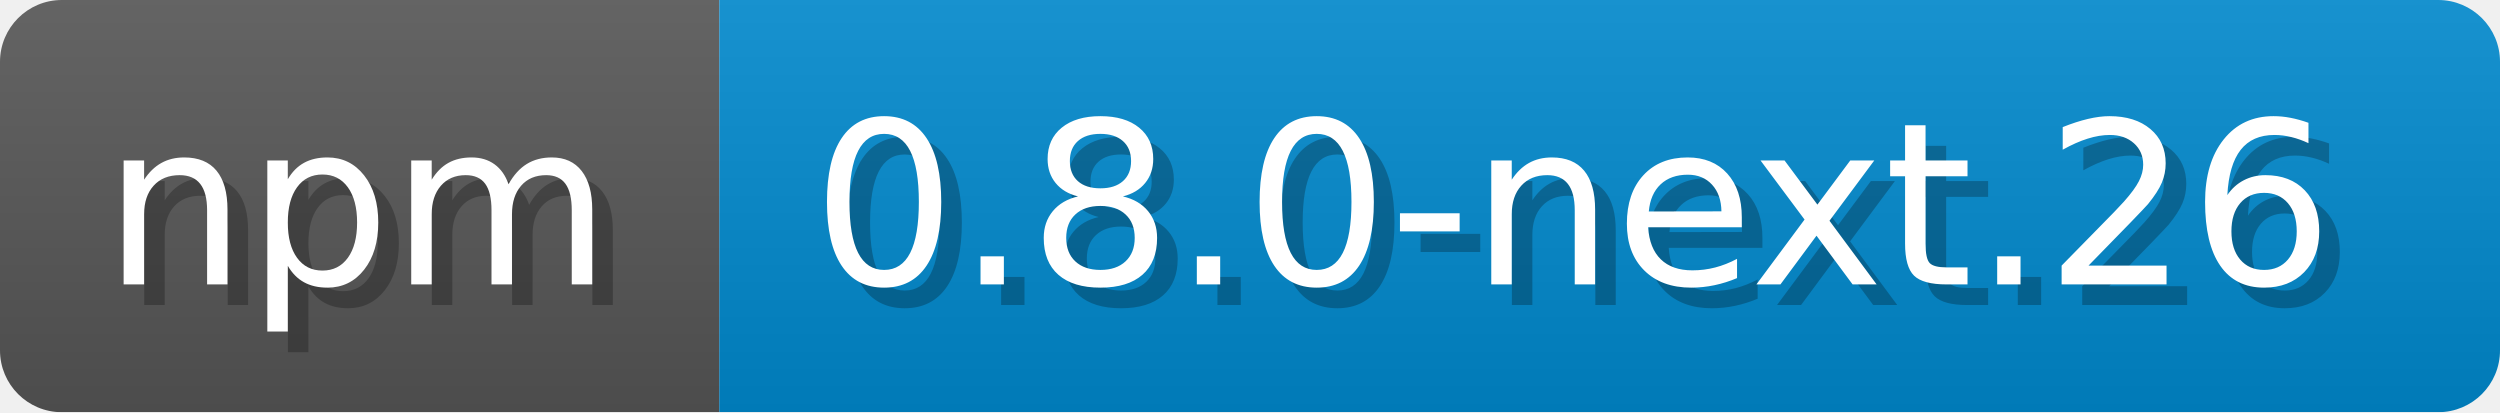
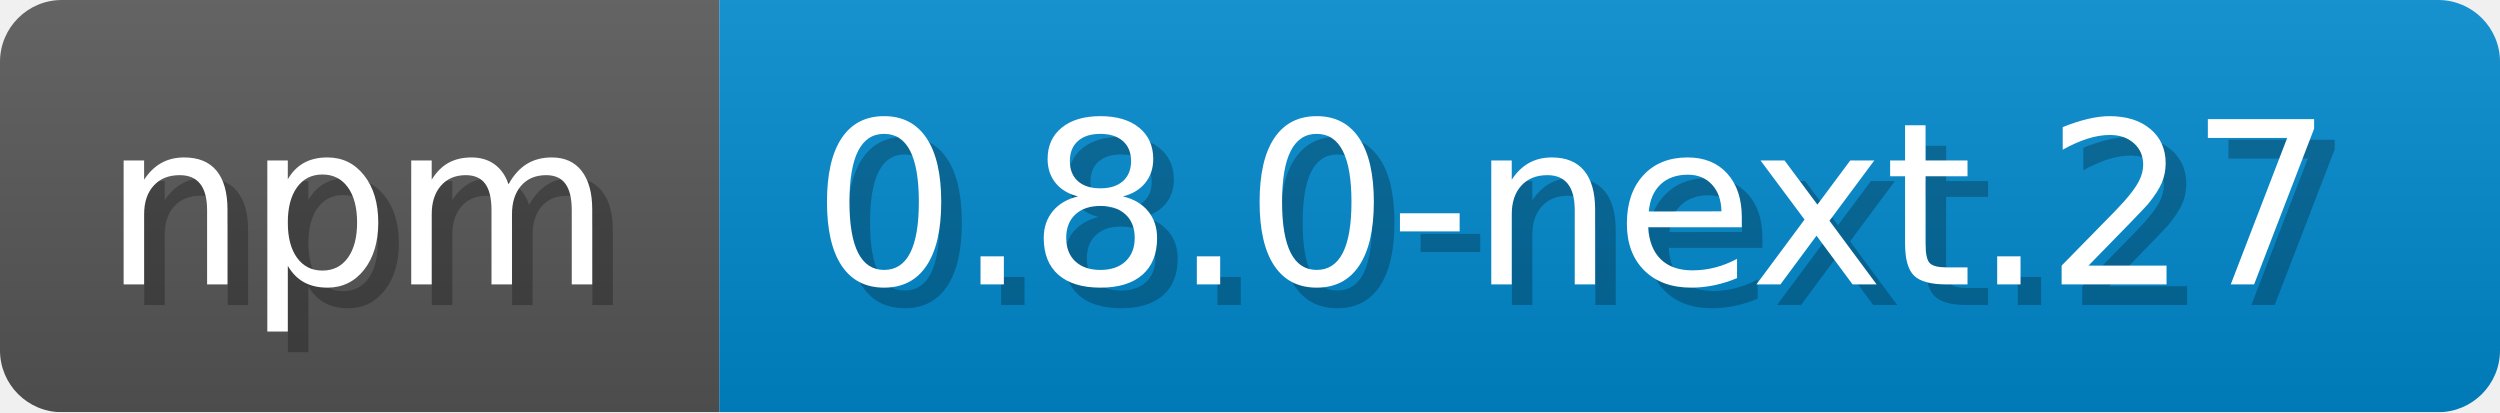
- <svg xmlns="http://www.w3.org/2000/svg" width="121.3" height="20" viewBox="0 0 1213 200" role="img" aria-label="npm: 0.8.0-next.26">
+ <svg xmlns="http://www.w3.org/2000/svg" width="121.3" height="20" viewBox="0 0 1213 200" role="img" aria-label="npm: 0.8.0-next.27">
  <linearGradient id="a" x2="0" y2="100%">
    <stop offset="0" stop-opacity=".1" stop-color="#EEE" />
    <stop offset="1" stop-opacity=".1" />
  </linearGradient>
  <mask id="m">
    <rect width="1213" height="200" rx="30" fill="#FFF" />
  </mask>
  <g mask="url(#m)">
    <rect width="349" height="200" fill="#555" />
    <rect width="864" height="200" fill="#08C" x="349" />
    <rect width="1213" height="200" fill="url(#a)" />
  </g>
  <g aria-hidden="true" fill="#fff" text-anchor="start" font-family="Verdana,DejaVu Sans,sans-serif" font-size="110">
    <text x="60" y="148" textLength="249" fill="#000" opacity="0.25">npm</text>
    <text x="50" y="138" textLength="249">npm</text>
-     <text x="404" y="148" textLength="764" fill="#000" opacity="0.25">0.8.0-next.26</text>
-     <text x="394" y="138" textLength="764">0.8.0-next.26</text>
+     <text x="404" y="148" textLength="764" fill="#000" opacity="0.25">0.8.0-next.27</text>
+     <text x="394" y="138" textLength="764">0.8.0-next.27</text>
  </g>
</svg>
